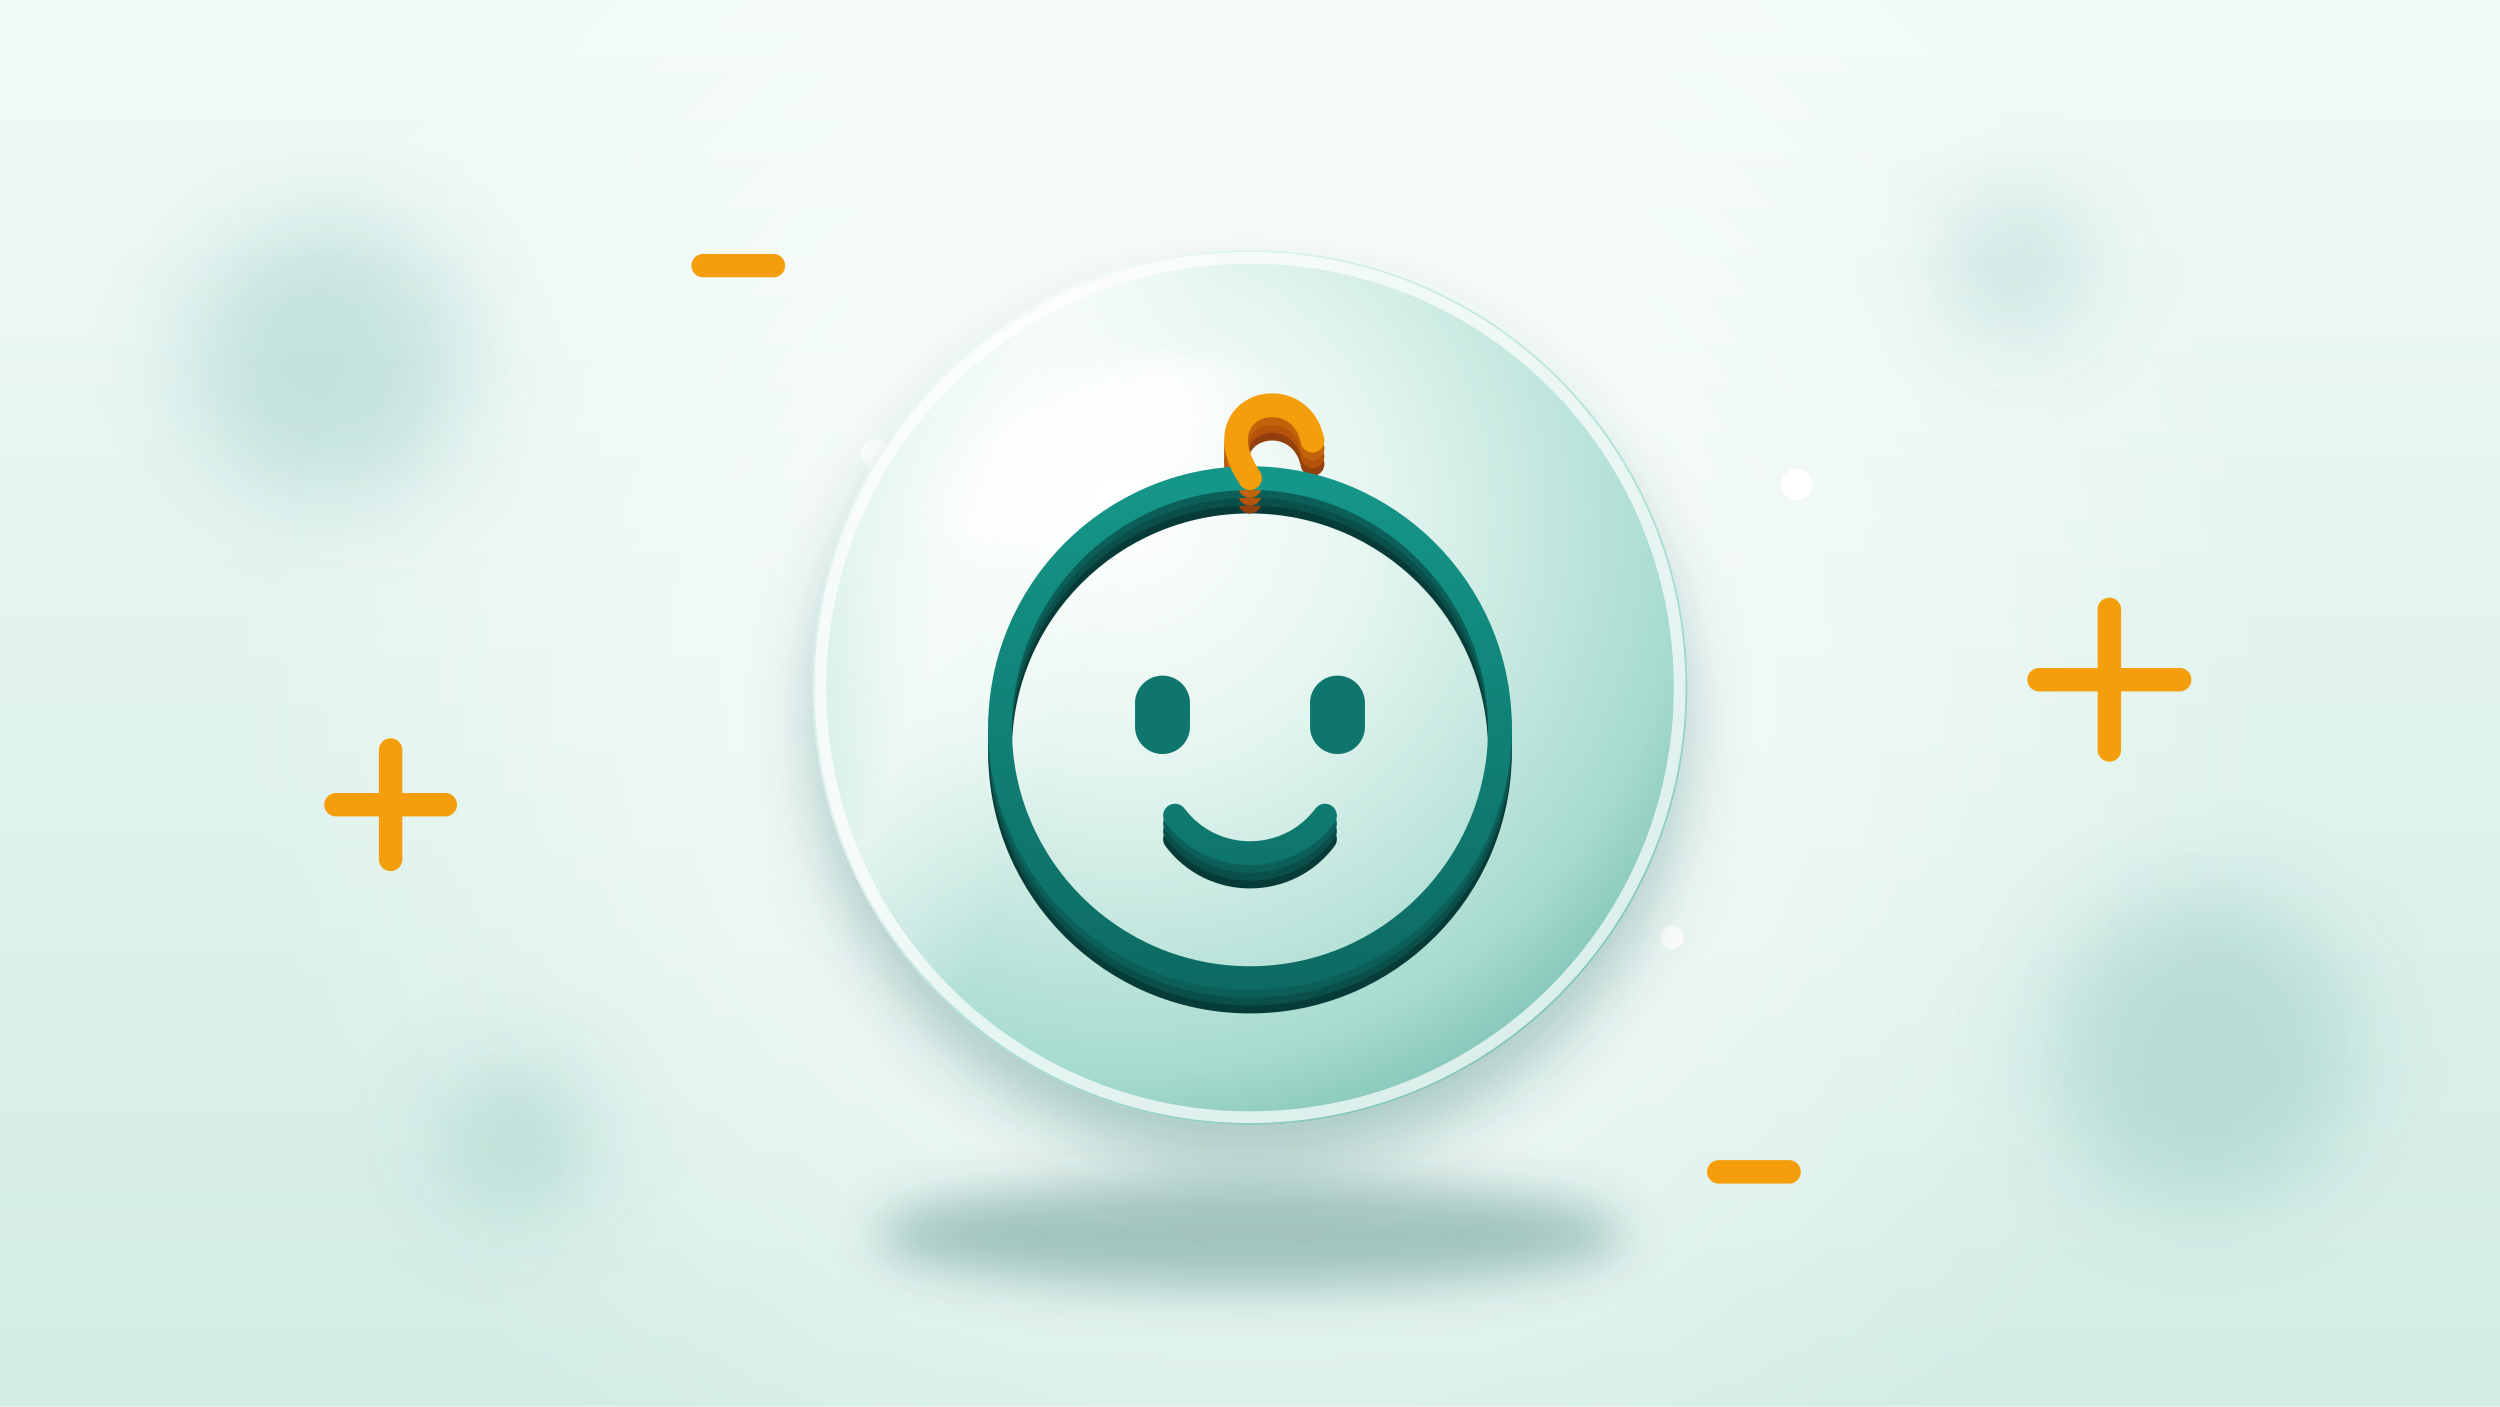
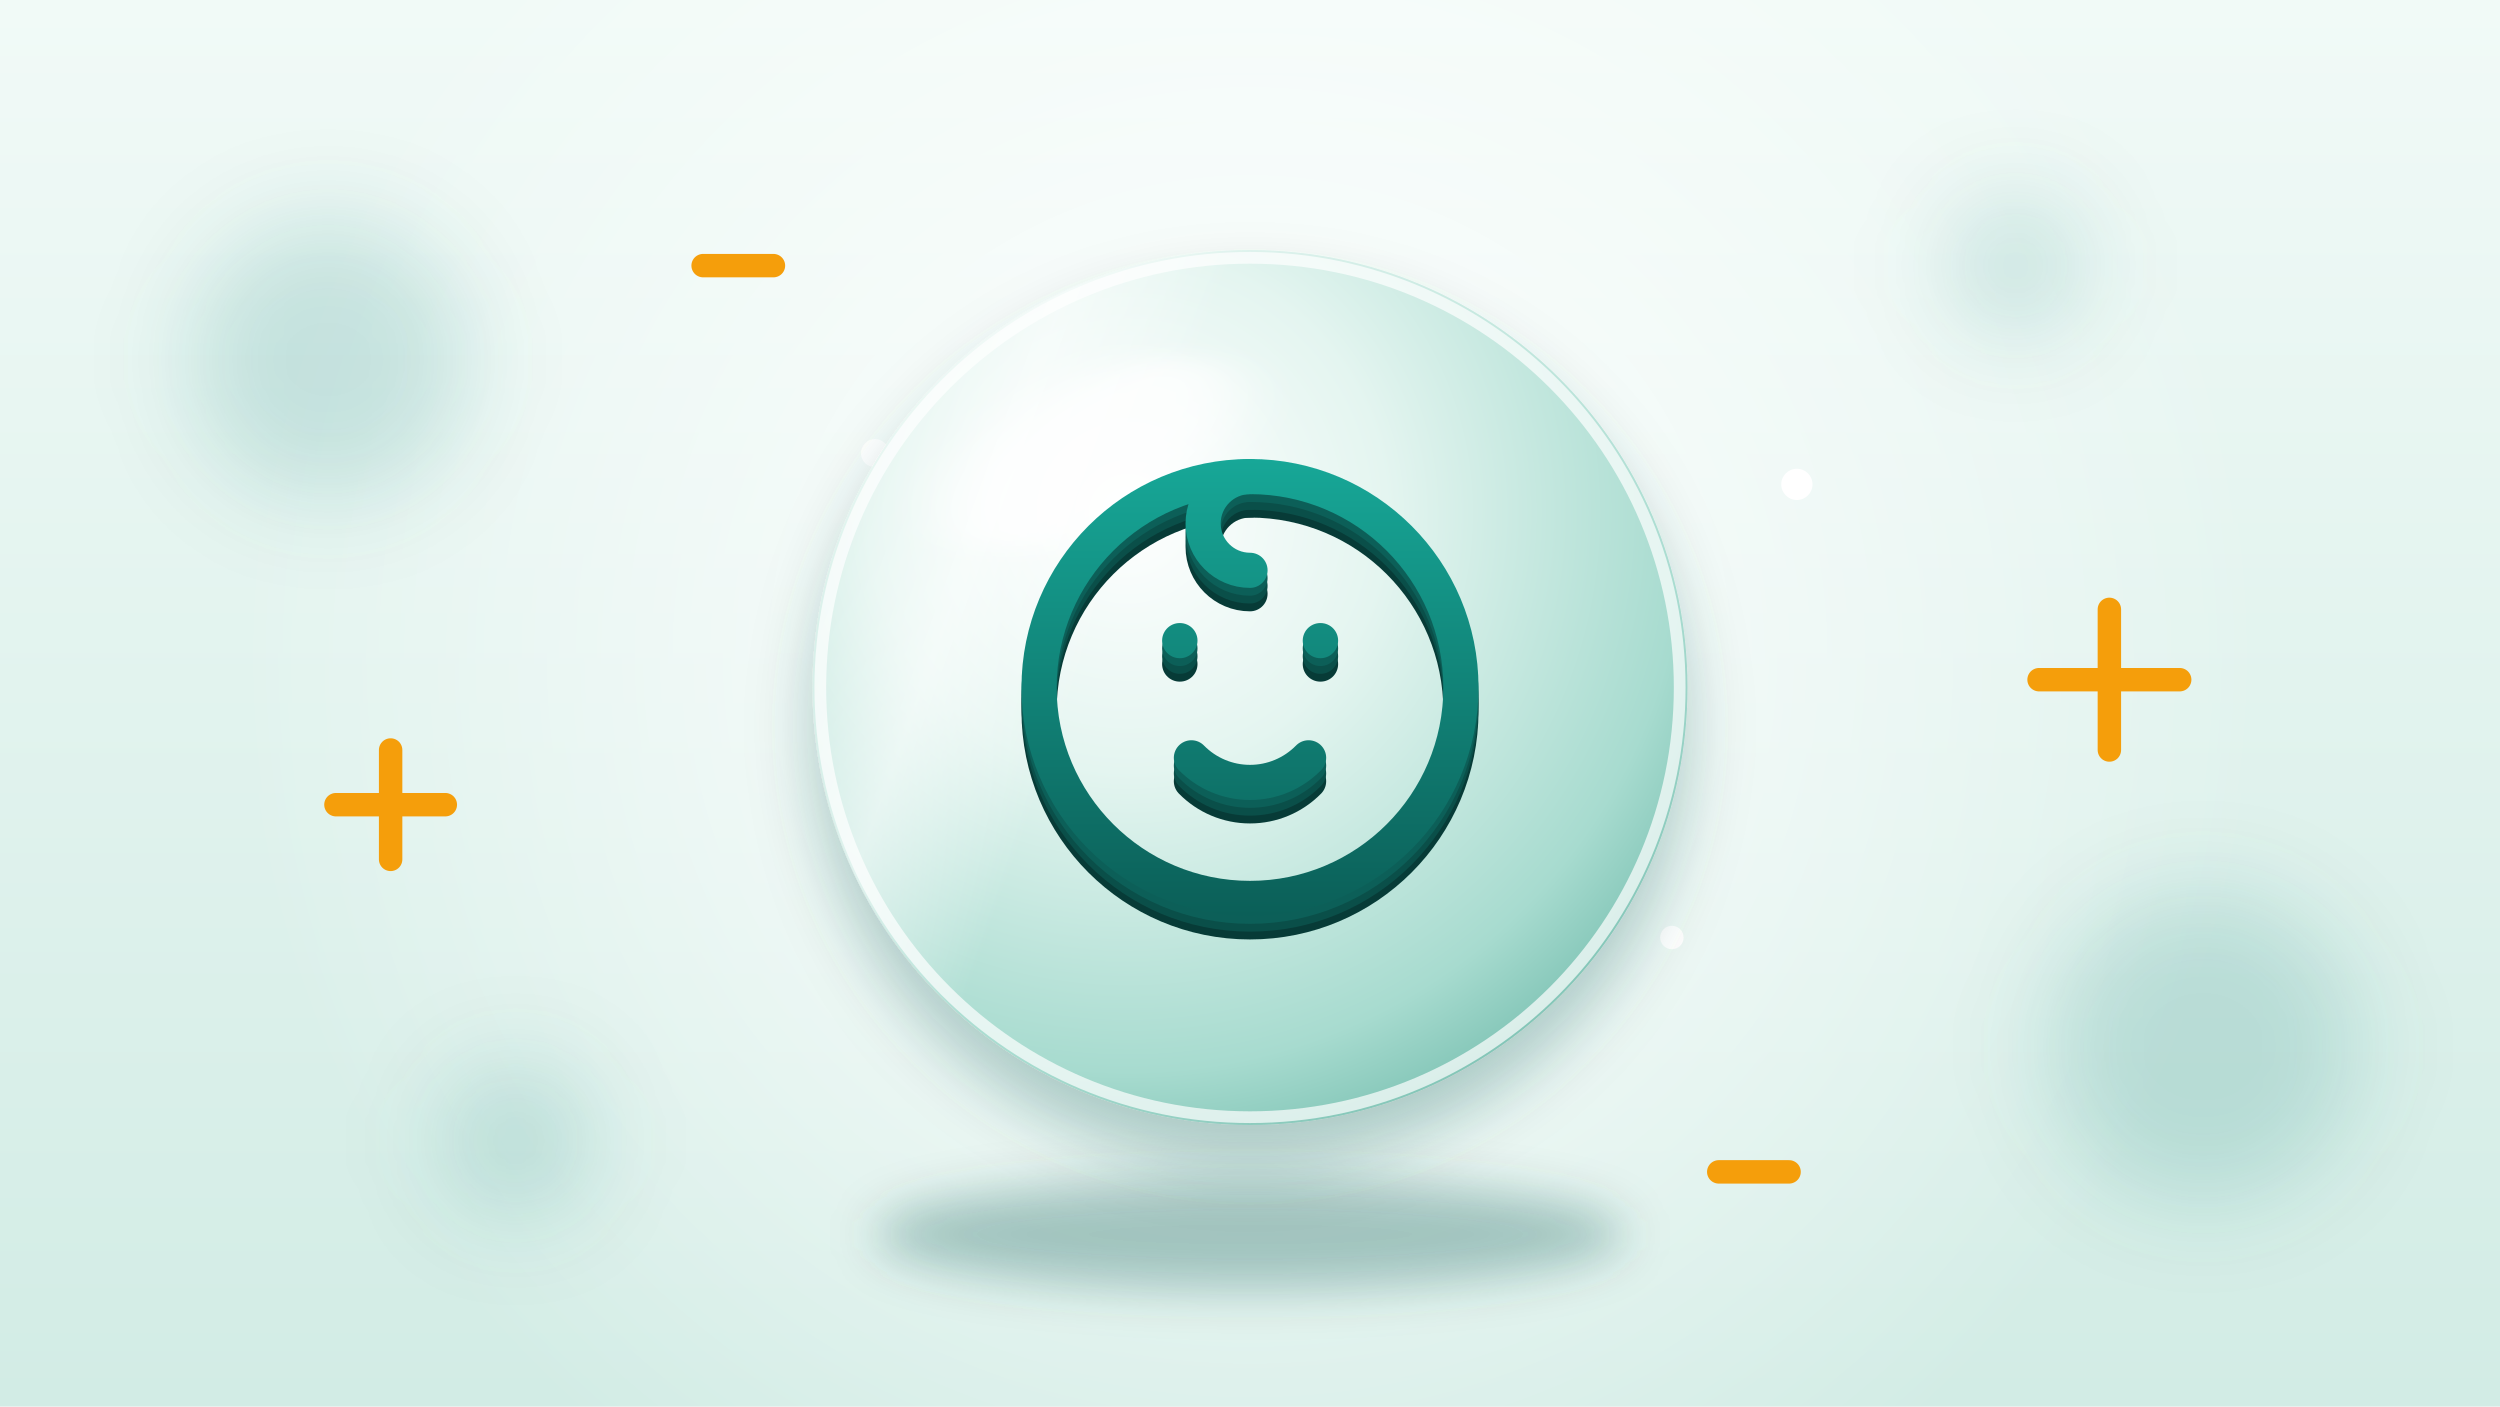
<svg xmlns="http://www.w3.org/2000/svg" viewBox="0 0 320 180" width="640" height="360" role="img">
  <style>
.f{animation:f 4.8s ease-in-out infinite alternate;transform-box:view-box;transform-origin:160px 150px}
.s{animation:s 4.8s ease-in-out infinite alternate;transform-box:fill-box;transform-origin:center}
.i{animation:i 7s ease-in-out infinite alternate;transform-box:view-box;transform-origin:160px 90px}
.g{animation:g 6s ease-in-out infinite}
.t{animation:t 3.6s ease-in-out infinite alternate}.t2{animation-delay:-1.8s}.t3{animation-delay:-.9s}
.b{animation:b 9s ease-in-out infinite alternate;transform-box:fill-box;transform-origin:center}.b2{animation-duration:12s;animation-direction:alternate-reverse}
@keyframes f{to{transform:translateY(-6px)}}
@keyframes s{to{transform:scale(.82);opacity:.55}}
@keyframes i{from{transform:rotate(-3deg) skewX(1.5deg)}to{transform:rotate(3deg) skewX(-1.5deg)}}
@keyframes g{0%,55%{transform:translateX(-150px)}100%{transform:translateX(150px)}}
@keyframes t{from{opacity:.35;transform:translateY(2px)}to{opacity:1;transform:translateY(-3px)}}
@keyframes b{to{transform:translate(8px,-6px) scale(1.12)}}
@media (prefers-reduced-motion:reduce){*{animation:none!important}}
</style>
  <defs>
    <linearGradient id="bg" x1="0" y1="0" x2="0" y2="1">
      <stop offset="0" stop-color="#F1FAF7" />
      <stop offset="1" stop-color="#D2ECE5" />
    </linearGradient>
    <radialGradient id="glow" cx="160" cy="84" r="130" gradientUnits="userSpaceOnUse">
      <stop offset="0" stop-color="#fff" stop-opacity=".95" />
      <stop offset="1" stop-color="#fff" stop-opacity="0" />
    </radialGradient>
    <radialGradient id="orb" cx=".36" cy=".3" r=".78">
      <stop offset="0" stop-color="#fff" />
      <stop offset=".38" stop-color="#E4F5F0" />
      <stop offset=".82" stop-color="#A7DBCF" />
      <stop offset="1" stop-color="#78BFB0" />
    </radialGradient>
-     <linearGradient id="ink" x1="0" y1="14" x2="0" y2="82" gradientUnits="userSpaceOnUse">
+     <linearGradient id="ink" x1="0" y1="2" x2="0" y2="22" gradientUnits="userSpaceOnUse">
      <stop offset="0" stop-color="#17A898" />
      <stop offset="1" stop-color="#0B5E57" />
    </linearGradient>
    <linearGradient id="shine" x1="0" y1="0" x2="1" y2="0">
      <stop offset="0" stop-color="#fff" stop-opacity="0" />
      <stop offset=".5" stop-color="#fff" stop-opacity=".55" />
      <stop offset="1" stop-color="#fff" stop-opacity="0" />
    </linearGradient>
    <filter id="blur3" x="-50%" y="-50%" width="200%" height="200%">
      <feGaussianBlur stdDeviation="3" />
    </filter>
    <filter id="blur6" x="-50%" y="-50%" width="200%" height="200%">
      <feGaussianBlur stdDeviation="6" />
    </filter>
    <filter id="drop" x="-30%" y="-30%" width="160%" height="160%">
      <feDropShadow dx="0" dy="5" stdDeviation="4" flood-color="#0A4F49" flood-opacity=".28" />
    </filter>
    <clipPath id="clip">
      <circle cx="160" cy="88" r="56" />
    </clipPath>
  </defs>
  <rect width="320" height="180" fill="url(#bg)" />
  <rect width="320" height="180" fill="url(#glow)" />
  <g filter="url(#blur6)" fill="#0F766E" fill-opacity=".16">
    <circle class="b" cx="42" cy="46" r="18" />
    <circle class="b b2" cx="282" cy="134" r="20" />
    <circle class="b b2" cx="258" cy="34" r="9" />
    <circle class="b" cx="66" cy="146" r="10" />
  </g>
  <g fill="none" stroke="#F59E0B" stroke-width="3" stroke-linecap="round">
    <path class="t" d="M270 78 V96 M261 87 H279" />
    <path class="t t2" d="M50 96 V110 M43 103 H57" />
    <path class="t t3" d="M90 34 h9 M220 150 h9" />
  </g>
  <g fill="#fff">
    <circle class="t t2" cx="112" cy="58" r="1.8" />
    <circle class="t" cx="214" cy="120" r="1.5" />
    <circle class="t t3" cx="230" cy="62" r="2" />
  </g>
  <ellipse class="s" cx="160" cy="158" rx="48" ry="7" fill="#0A4F49" fill-opacity=".3" filter="url(#blur3)" />
  <g class="f">
    <g filter="url(#drop)">
      <circle cx="160" cy="88" r="56" fill="url(#orb)" />
    </g>
    <circle cx="160" cy="88" r="55" fill="none" stroke="#fff" stroke-opacity=".7" stroke-width="1.5" />
    <ellipse cx="140" cy="58" rx="20" ry="9" fill="#fff" fill-opacity=".75" transform="rotate(-28 140 58)" filter="url(#blur3)" />
    <g clip-path="url(#clip)">
      <rect class="g" x="130" y="20" width="40" height="140" fill="url(#shine)" transform="skewX(-20)" />
    </g>
    <g class="i">
      <g transform="translate(0 3)">
-         <g transform="translate(83.2 13.2) scale(1.6)" fill="none" stroke="#073B37" stroke-width="1.9" stroke-linecap="round" stroke-linejoin="round">
-           <circle cx="48" cy="50" r="20" />
-           <circle cx="41" cy="48" r="2.2" fill="#0F766E" stroke="none" />
-           <circle cx="55" cy="48" r="2.2" fill="#0F766E" stroke="none" />
-           <path d="M42 57 C45 61 51 61 54 57" />
-           <path d="M48 30 C44 24 52 22 53 27" stroke="#92400E" />
+         <g transform="translate(124 52) scale(3)" fill="none" stroke="#073B37" stroke-width="1.5" stroke-linecap="round" stroke-linejoin="round">
+           <path d="M12 12m-9 0a9 9 0 1 0 18 0a9 9 0 1 0 -18 0" />
+           <path d="M9 10l.01 0" />
+           <path d="M15 10l.01 0" />
+           <path d="M9.5 15a3.5 3.5 0 0 0 5 0" />
+           <path d="M12 3a2 2 0 0 0 0 4" />
        </g>
      </g>
      <g transform="translate(0 2)">
-         <g transform="translate(83.2 13.2) scale(1.6)" fill="none" stroke="#0A4F49" stroke-width="1.9" stroke-linecap="round" stroke-linejoin="round">
-           <circle cx="48" cy="50" r="20" />
-           <circle cx="41" cy="48" r="2.2" fill="#0F766E" stroke="none" />
-           <circle cx="55" cy="48" r="2.2" fill="#0F766E" stroke="none" />
-           <path d="M42 57 C45 61 51 61 54 57" />
-           <path d="M48 30 C44 24 52 22 53 27" stroke="#B45309" />
+         <g transform="translate(124 52) scale(3)" fill="none" stroke="#0A4F49" stroke-width="1.5" stroke-linecap="round" stroke-linejoin="round">
+           <path d="M12 12m-9 0a9 9 0 1 0 18 0a9 9 0 1 0 -18 0" />
+           <path d="M9 10l.01 0" />
+           <path d="M15 10l.01 0" />
+           <path d="M9.5 15a3.5 3.5 0 0 0 5 0" />
+           <path d="M12 3a2 2 0 0 0 0 4" />
        </g>
      </g>
      <g transform="translate(0 1)">
-         <g transform="translate(83.2 13.2) scale(1.6)" fill="none" stroke="#0C5F58" stroke-width="1.9" stroke-linecap="round" stroke-linejoin="round">
-           <circle cx="48" cy="50" r="20" />
-           <circle cx="41" cy="48" r="2.2" fill="#0F766E" stroke="none" />
-           <circle cx="55" cy="48" r="2.2" fill="#0F766E" stroke="none" />
-           <path d="M42 57 C45 61 51 61 54 57" />
-           <path d="M48 30 C44 24 52 22 53 27" stroke="#C2620A" />
+         <g transform="translate(124 52) scale(3)" fill="none" stroke="#0C5F58" stroke-width="1.5" stroke-linecap="round" stroke-linejoin="round">
+           <path d="M12 12m-9 0a9 9 0 1 0 18 0a9 9 0 1 0 -18 0" />
+           <path d="M9 10l.01 0" />
+           <path d="M15 10l.01 0" />
+           <path d="M9.5 15a3.5 3.5 0 0 0 5 0" />
+           <path d="M12 3a2 2 0 0 0 0 4" />
        </g>
      </g>
-       <g transform="translate(83.2 13.2) scale(1.6)" fill="none" stroke="url(#ink)" stroke-width="1.9" stroke-linecap="round" stroke-linejoin="round">
-         <circle cx="48" cy="50" r="20" />
-         <circle cx="41" cy="48" r="2.2" fill="#0F766E" stroke="none" />
-         <circle cx="55" cy="48" r="2.2" fill="#0F766E" stroke="none" />
-         <path d="M42 57 C45 61 51 61 54 57" />
-         <path d="M48 30 C44 24 52 22 53 27" stroke="#F59E0B" />
+       <g transform="translate(124 52) scale(3)" fill="none" stroke="url(#ink)" stroke-width="1.5" stroke-linecap="round" stroke-linejoin="round">
+         <path d="M12 12m-9 0a9 9 0 1 0 18 0a9 9 0 1 0 -18 0" />
+         <path d="M9 10l.01 0" />
+         <path d="M15 10l.01 0" />
+         <path d="M9.5 15a3.5 3.5 0 0 0 5 0" />
+         <path d="M12 3a2 2 0 0 0 0 4" />
      </g>
    </g>
  </g>
</svg>
